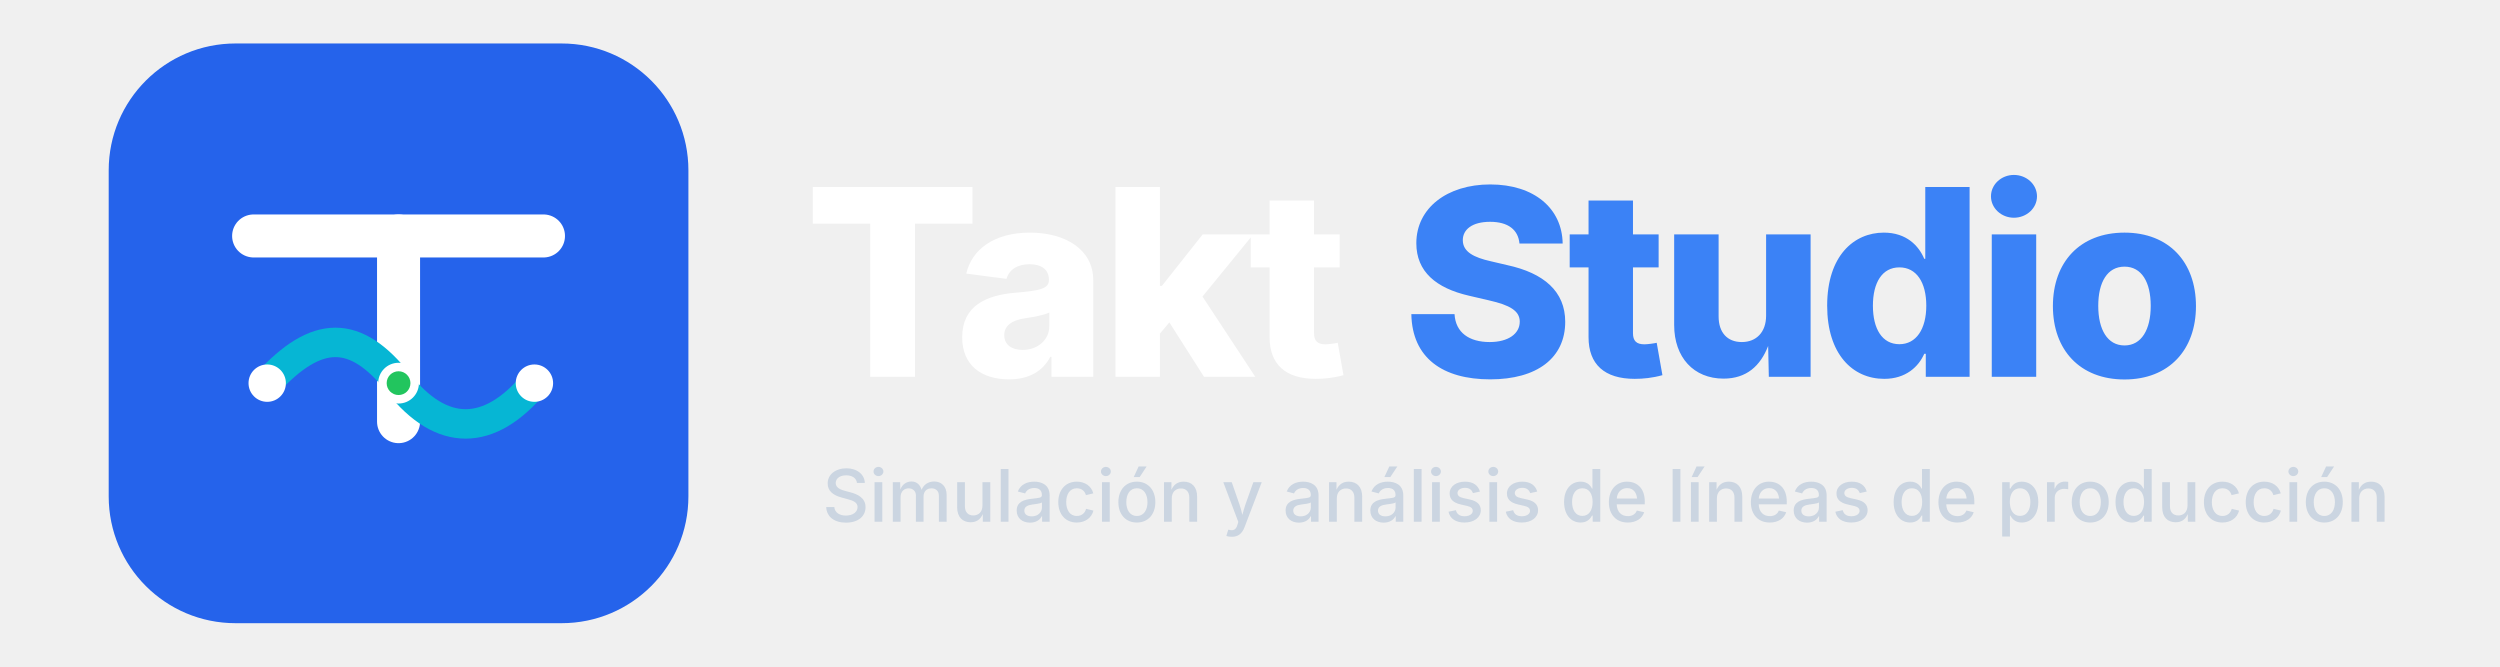
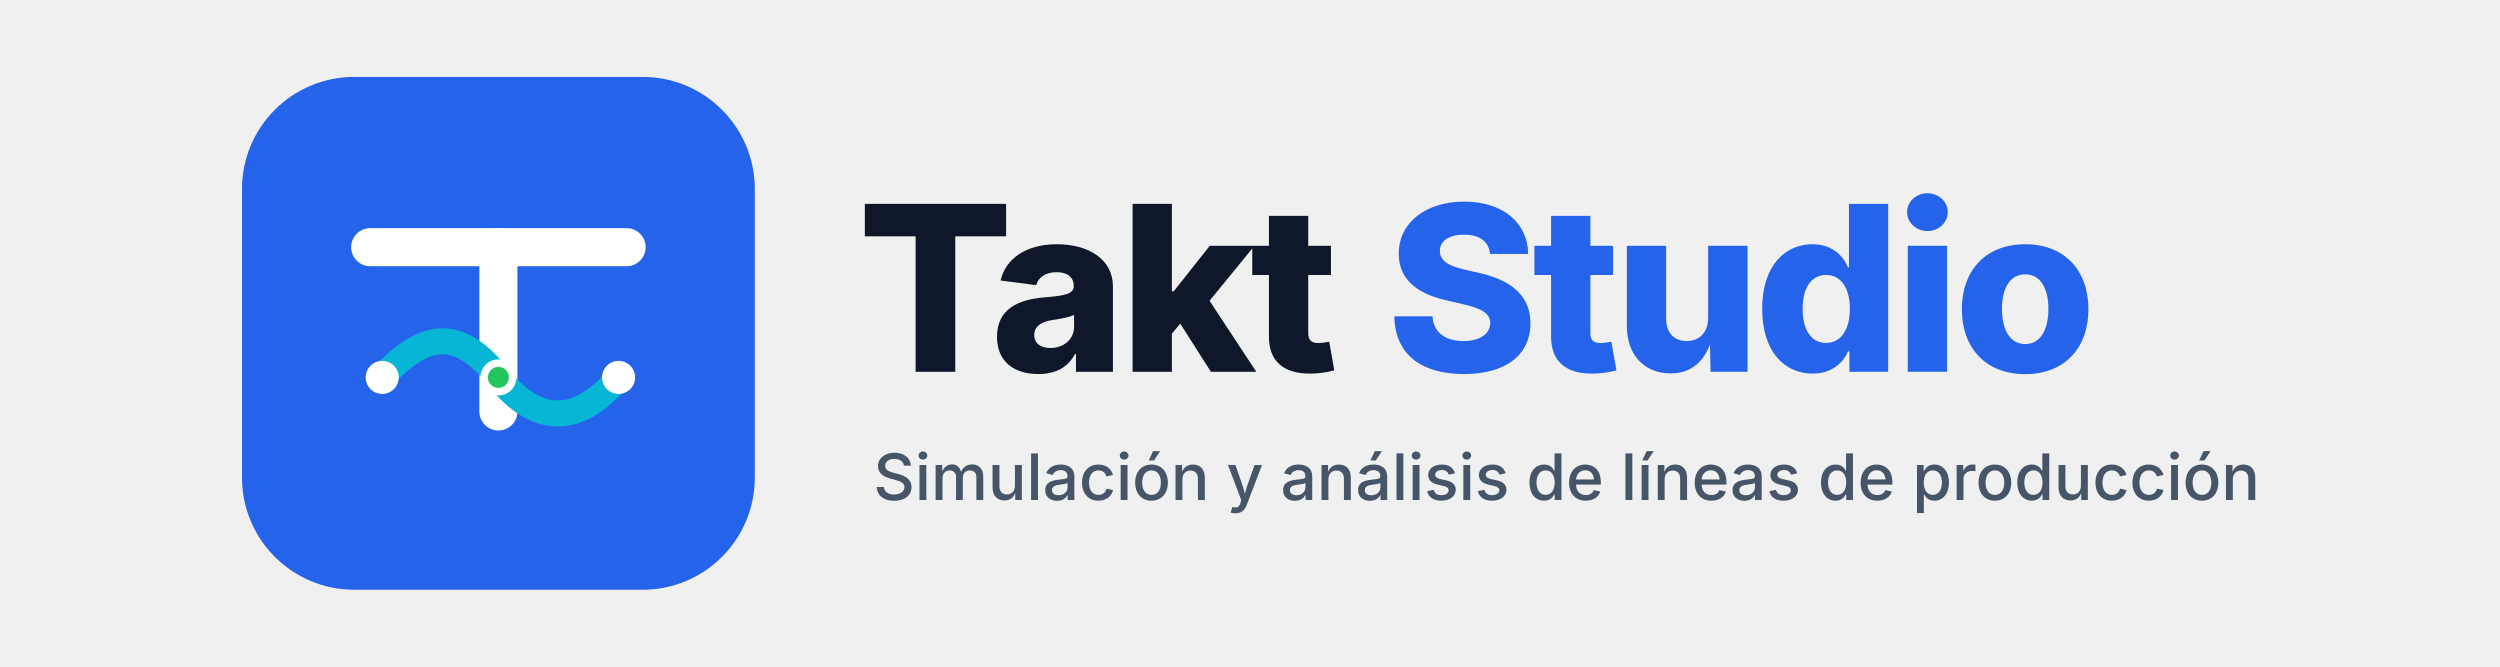
- <svg xmlns="http://www.w3.org/2000/svg" width="960" height="256" viewBox="36 36 654 184" fill="none" role="img" aria-label="Takt Studio">
+ <svg xmlns="http://www.w3.org/2000/svg" width="960" height="256" viewBox="24 24 677 208" fill="none" role="img" aria-label="Takt Studio">
+   <style>
+     .text-takt { fill: #0F172A; }
+     .text-subtitle { fill: #475569; }
+     @media (prefers-color-scheme: dark) {
+       .text-takt { fill: #FFFFFF; }
+       .text-subtitle { fill: #CBD5E1; }
+     }
+   </style>
  <g transform="translate(48, 48) scale(0.3125)">
    <rect width="512" height="512" rx="112" fill="#2563EB" />
    <path d="M128 170H384" stroke="white" stroke-width="38" stroke-linecap="round" />
    <path d="M256 170V334" stroke="white" stroke-width="38" stroke-linecap="round" />
    <path d="M140 300C184 252 218 252 256 300C294 348 336 348 376 300" stroke="#06B6D4" stroke-width="26" stroke-linecap="round" stroke-linejoin="round" />
    <circle cx="140" cy="300" r="16.5" fill="white" />
    <circle cx="256" cy="300" r="18" fill="white" />
    <circle cx="376" cy="300" r="16.5" fill="white" />
    <circle cx="256" cy="300" r="10.5" fill="#22C55E" />
  </g>
-   <text x="240" y="140" font-size="72" font-weight="800" letter-spacing="-2" font-family="Inter, Geist, Arial, sans-serif" fill="#FFFFFF">Takt</text>
-   <text x="405" y="140" font-size="72" font-weight="800" letter-spacing="-2" font-family="Inter, Geist, Arial, sans-serif" fill="#3B82F6">Studio</text>
-   <text x="245" y="180" font-size="20" font-weight="500" letter-spacing="0" font-family="Inter, Geist, Arial, sans-serif" fill="#CBD5E1">Simulación y análisis de líneas de producción</text>
+   <text class="text-takt" x="240" y="140" font-size="72" font-weight="800" letter-spacing="-2" font-family="Inter, Geist, Arial, sans-serif">Takt</text>
+   <text x="405" y="140" font-size="72" font-weight="800" letter-spacing="-2" font-family="Inter, Geist, Arial, sans-serif" fill="#2563EB">Studio</text>
+   <text class="text-subtitle" x="245" y="180" font-size="20" font-weight="500" letter-spacing="0" font-family="Inter, Geist, Arial, sans-serif">Simulación y análisis de líneas de producción</text>
</svg>
